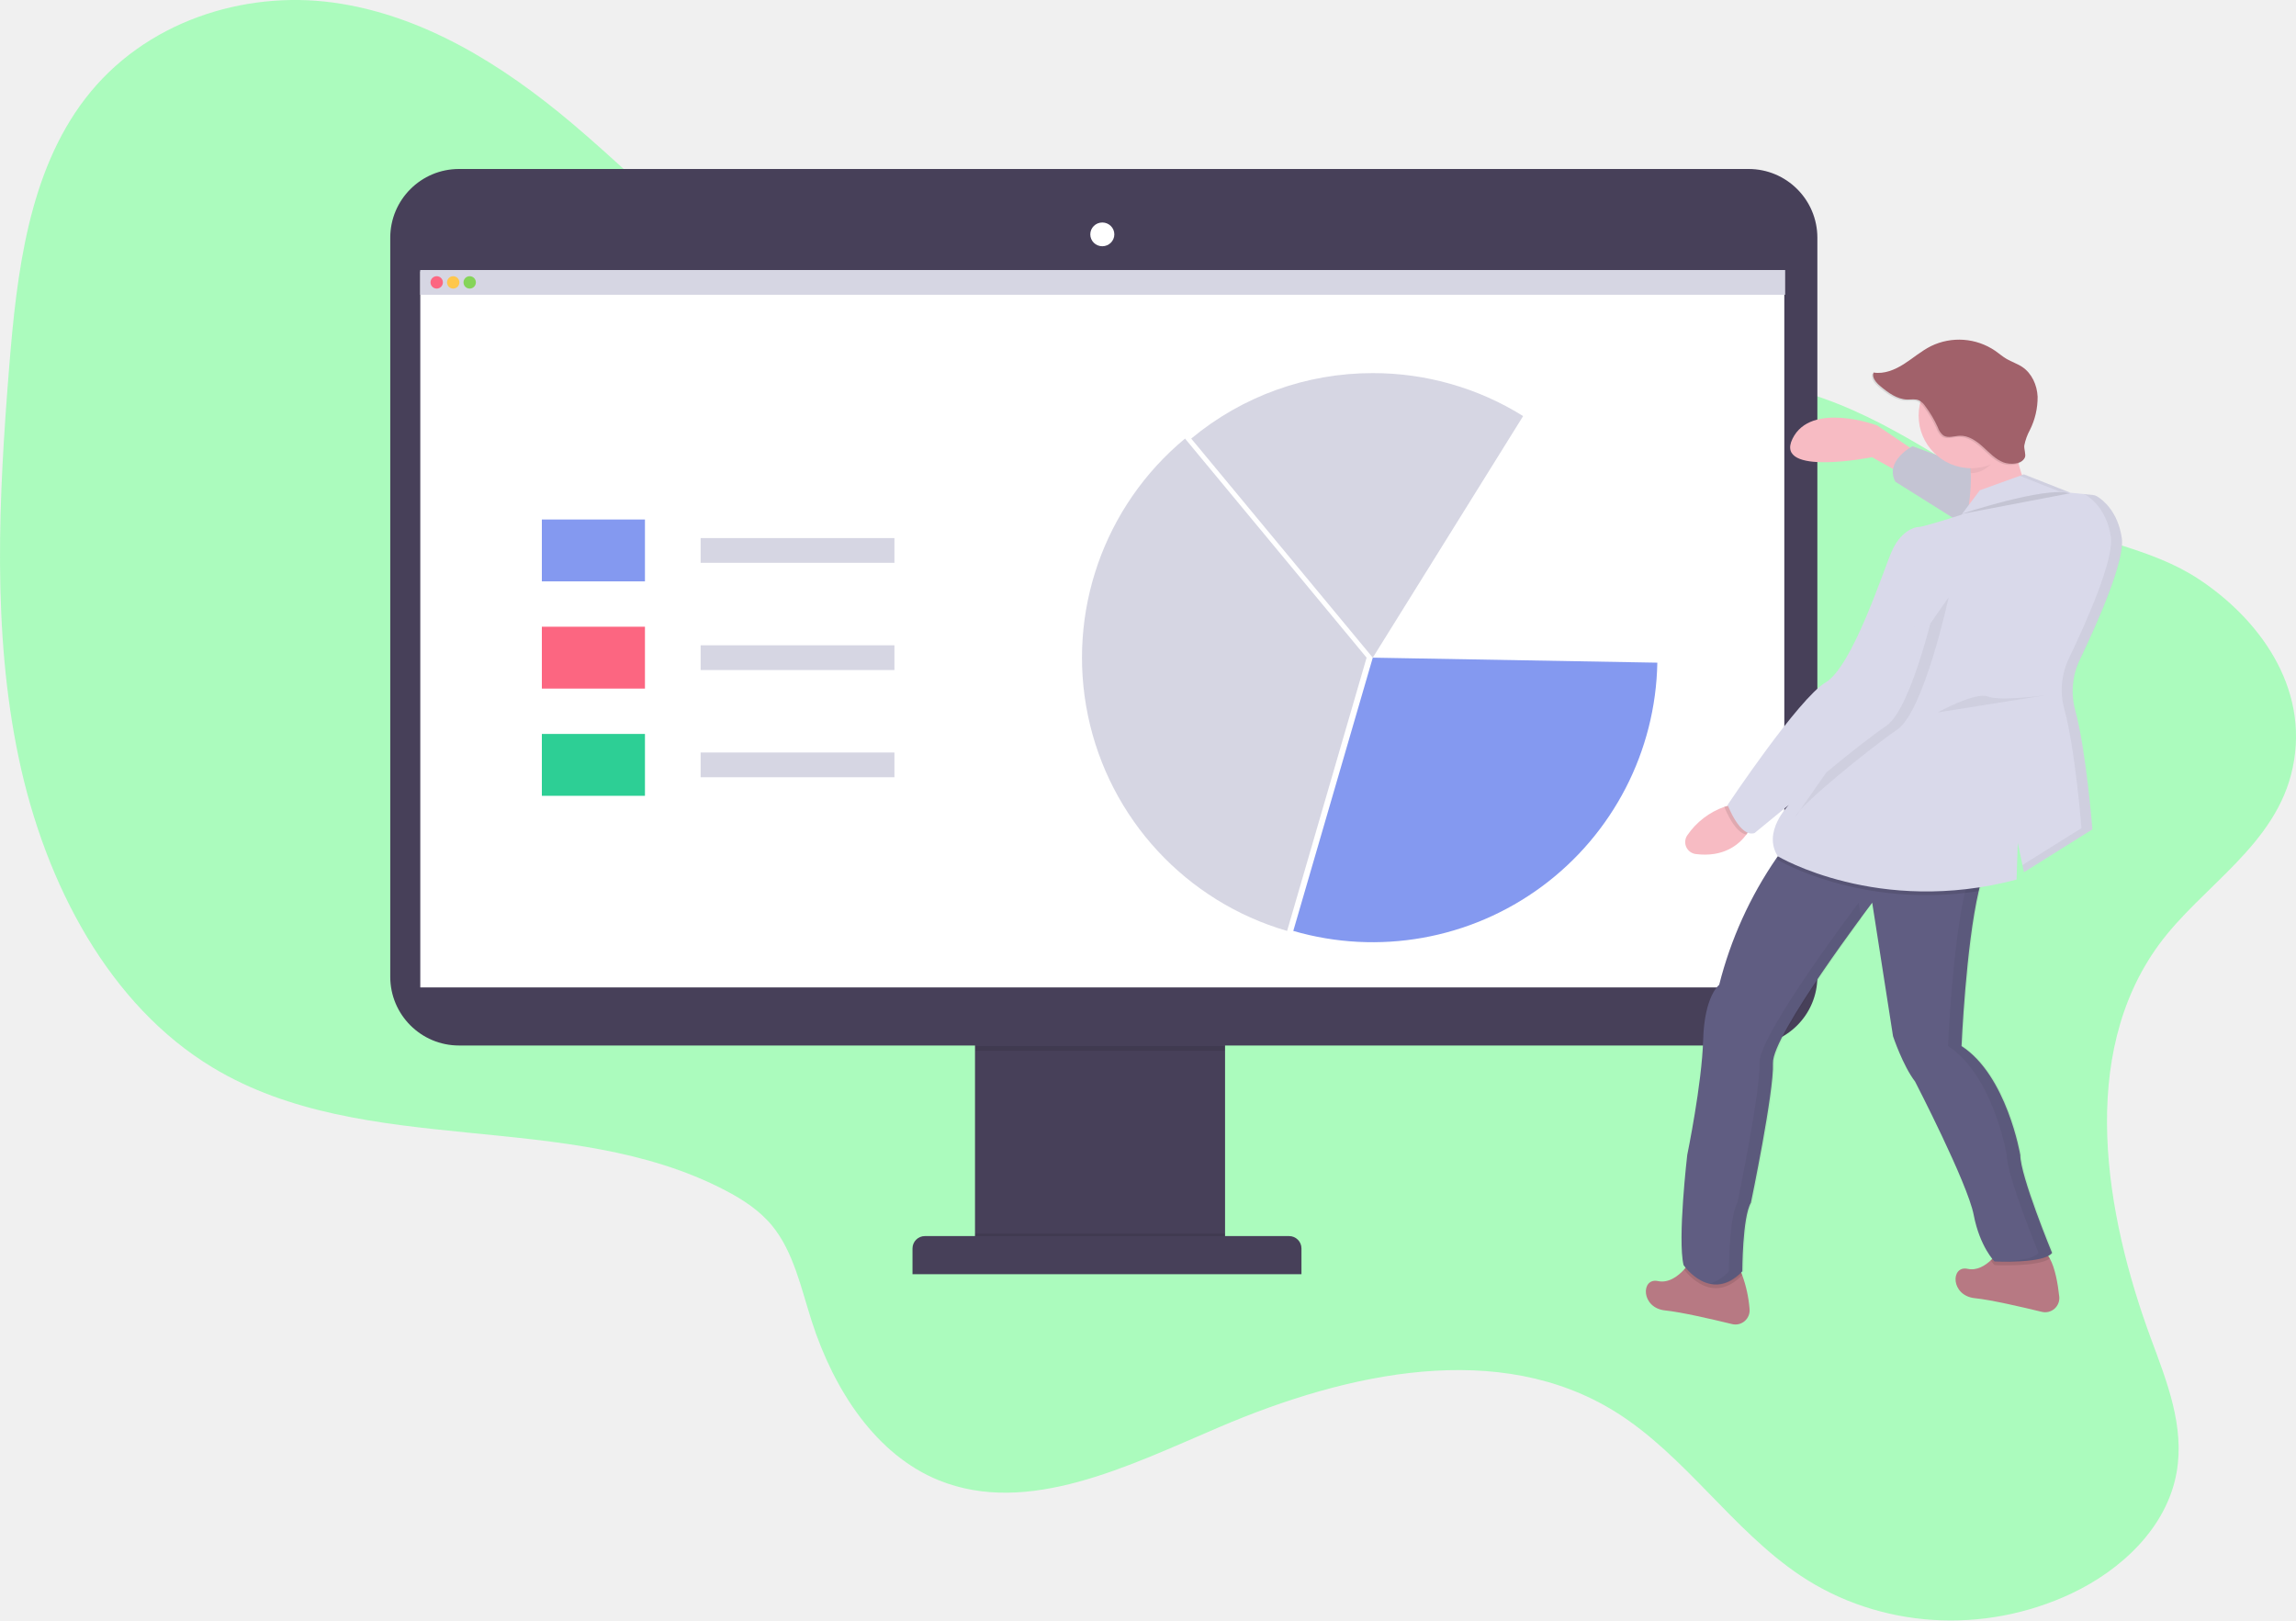
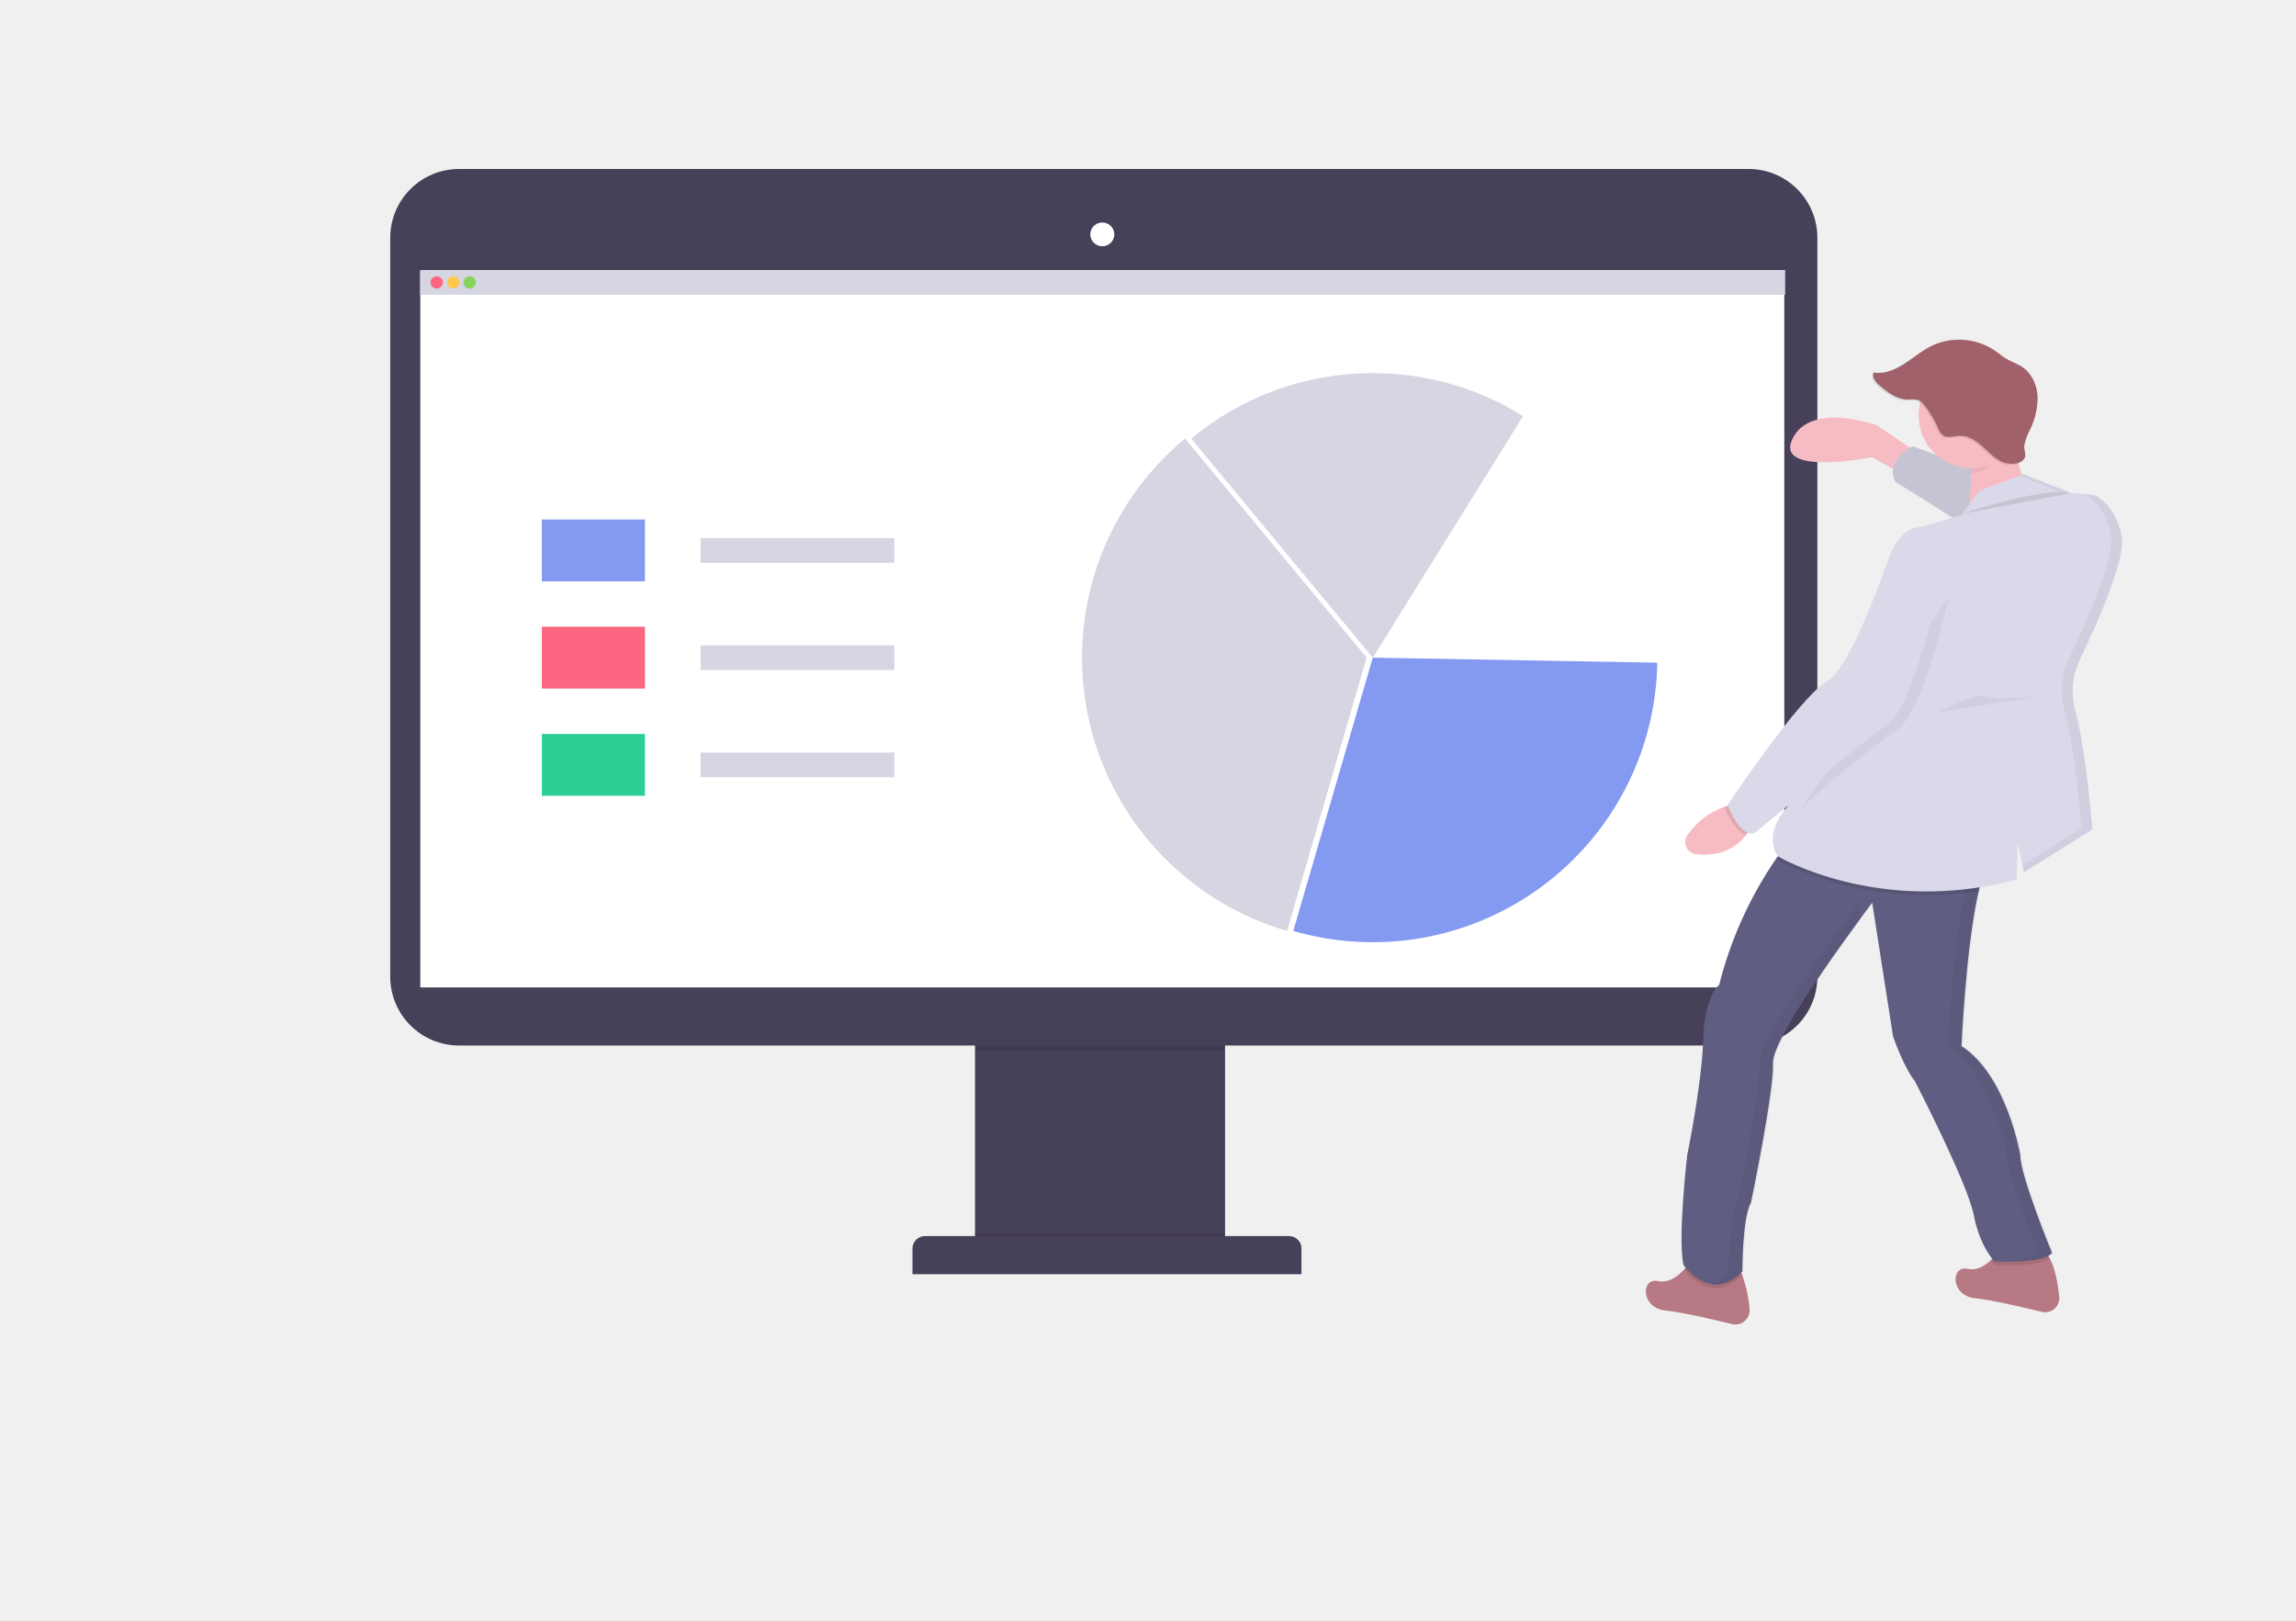
<svg xmlns="http://www.w3.org/2000/svg" width="838.731" height="591.955" viewBox="0 0 838.731 591.955">
  <g id="_4446" data-name="4446" transform="translate(0 -2.645)">
-     <path id="Path_26" data-name="Path 26" d="M831.8,402.187c-29.525,40.462-19.734,98.217-2.712,144.23,5.709,15.4,12.194,31.695,9.234,48.453-3.615,20.487-20.608,35.837-38.27,44.2-32.2,15.237-70.236,12.8-99.038-6.395-24.856-16.57-42.352-44.107-67.69-59.887-42.405-26.4-97.457-14.6-144.652,5.551-33.389,14.258-69.965,32.621-102.5,19.455-22.9-9.264-38.315-32.847-46.427-58.057-3.917-12.172-6.658-25.383-14.461-34.911-4.64-5.664-10.771-9.611-17.075-12.91C250.669,461.788,176.66,480.618,120.877,447c-37.66-22.7-61.1-66.756-70.838-113.07s-7.329-95.2-3.45-143.259c2.757-34.15,7.118-70.643,27.65-97.479,21.715-28.381,58.109-39.664,90.655-35.212s61.717,22.551,87.251,44.092c31.928,26.934,61.3,60.731,101.012,70.929,27.047,6.96,55.782,2.034,83.9-.143,47-3.63,93.834.55,140.382,5.272,44.559,4.519,89.427,9.566,131.629,24.381,29.864,10.485,53.538,30.3,81.655,43.844,18.325,8.828,38.488,10.876,55.737,22.28,21.285,14.047,40.522,38.933,34.278,68.8C874.839,365.822,847.467,380.713,831.8,402.187Z" transform="translate(-43.2 -54.397)" fill="#abfbbd" />
    <path id="Path_3" data-name="Path 3" d="M874.4,166.53,839,169.543S857.83,201.93,874.4,166.53Z" transform="translate(-239.603 -81.418)" fill="#2dcf95" />
    <path id="Path_4" data-name="Path 4" d="M803.6,140.53l28.034,22.453S795.312,177.437,803.6,140.53Z" transform="translate(-230.563 -75.002)" fill="#2dcf95" />
    <rect id="Rectangle_1" data-name="Rectangle 1" width="91.341" height="88.139" transform="translate(356.173 372.97)" fill="#474059" />
    <rect id="Rectangle_2" data-name="Rectangle 2" width="91.341" height="7.818" transform="translate(356.173 453.291)" opacity="0.1" />
    <path id="Path_28" data-name="Path 28" d="M447.079,603H580.132a4.519,4.519,0,0,1,4.519,4.519v9.4H442.56v-9.4A4.519,4.519,0,0,1,447.079,603Z" transform="translate(-109.224 -148.82)" fill="#474059" />
    <rect id="Rectangle_3" data-name="Rectangle 3" width="521.328" height="320.185" rx="25.12" transform="translate(142.558 64.376)" fill="#474059" />
    <rect id="Rectangle_4" data-name="Rectangle 4" width="498.28" height="261.571" transform="translate(153.532 101.772)" fill="#fff" />
    <ellipse id="Ellipse_3" data-name="Ellipse 3" cx="4.391" cy="4.338" rx="4.391" ry="4.338" transform="translate(398.285 83.922)" fill="#fff" />
    <rect id="Rectangle_5" data-name="Rectangle 5" width="91.054" height="1.717" transform="translate(356.369 384.78)" opacity="0.1" />
    <path id="Path_29" data-name="Path 29" d="M605.606,269.75A103.942,103.942,0,0,0,642.89,449.607l29.043-99.829Z" transform="translate(-172.712 -106.893)" fill="#d6d6e3" />
    <path id="Path_30" data-name="Path 30" d="M687.267,238a103.512,103.512,0,0,0-66.327,23.914l66.327,80.028,54.923-88.252A103.445,103.445,0,0,0,687.267,238Z" transform="translate(-185.786 -99.057)" fill="#d6d6e3" />
    <path id="Path_31" data-name="Path 31" d="M699.483,376,670.44,475.822A104,104,0,0,0,803.425,377.83Z" transform="translate(-198.003 -133.115)" fill="#8499f0" />
    <rect id="Rectangle_6" data-name="Rectangle 6" width="37.66" height="22.596" transform="translate(197.941 192.42)" fill="#8499f0" />
    <rect id="Rectangle_7" data-name="Rectangle 7" width="37.66" height="22.596" transform="translate(197.941 231.586)" fill="#fc6681" />
    <rect id="Rectangle_8" data-name="Rectangle 8" width="37.66" height="22.596" transform="translate(197.941 270.753)" fill="#2dcf95" />
    <rect id="Rectangle_9" data-name="Rectangle 9" width="70.801" height="9.038" transform="translate(255.937 199.199)" fill="#d6d6e3" />
    <rect id="Rectangle_10" data-name="Rectangle 10" width="70.801" height="9.038" transform="translate(255.937 238.365)" fill="#d6d6e3" />
    <rect id="Rectangle_11" data-name="Rectangle 11" width="70.801" height="9.038" transform="translate(255.937 277.532)" fill="#d6d6e3" />
    <rect id="Rectangle_12" data-name="Rectangle 12" width="498.619" height="9.038" transform="translate(153.502 101.283)" fill="#d6d6e3" />
    <circle id="Ellipse_4" data-name="Ellipse 4" cx="2.26" cy="2.26" r="2.26" transform="translate(157.268 103.542)" fill="#fc6681" />
    <circle id="Ellipse_5" data-name="Ellipse 5" cx="2.26" cy="2.26" r="2.26" transform="translate(163.294 103.542)" fill="#ffc74c" />
    <circle id="Ellipse_6" data-name="Ellipse 6" cx="2.26" cy="2.26" r="2.26" transform="translate(169.319 103.542)" fill="#85d459" />
    <path id="Path_45" data-name="Path 45" d="M958.352,272.7,943.145,262.41s-24.148-8.94-30.881,4.918,29.066,6.711,29.066,6.711l15.207,8.5Z" transform="translate(-257.477 -104.381)" fill="#f7bbc3" />
    <path id="Path_46" data-name="Path 46" d="M1023.13,685.61c-7.336-1.785-18.649-4.406-24.411-4.979-8.941-.9-8.941-12.051-2.681-10.733,3.4.753,6.4-1.175,8.436-3.073a19.74,19.74,0,0,0,1.777-1.9,5.167,5.167,0,0,1,2.892-1.77c3.352-.753,10.334-1.838,14.627.474a6.312,6.312,0,0,1,2.312,2.538c1.928,3.42,2.93,9.2,3.435,13.859a5.174,5.174,0,0,1-6.387,5.581Z" transform="translate(-277.273 -203.758)" fill="#b77983" />
    <path id="Path_47" data-name="Path 47" d="M872.93,691.55c-7.336-1.785-18.649-4.406-24.411-4.979-8.94-.9-8.94-12.051-2.681-10.733,4.1.881,7.622-2.079,9.573-4.218.234-.264.452-.512.64-.753a5.165,5.165,0,0,1,2.892-1.77c3.352-.753,10.334-1.838,14.627.474a7.991,7.991,0,0,1,3.066,4.09,47.3,47.3,0,0,1,2.681,12.307,5.175,5.175,0,0,1-6.387,5.581Z" transform="translate(-240.204 -205.224)" fill="#b77983" />
    <path id="Path_48" data-name="Path 48" d="M881.2,673.657c-10.68,11-19.832-.2-21.218-2.056.233-.264.452-.512.64-.753a5.167,5.167,0,0,1,2.892-1.77c3.351-.753,10.334-1.838,14.627.474A8.092,8.092,0,0,1,881.2,673.657Z" transform="translate(-244.781 -205.219)" opacity="0.1" />
    <path id="Path_49" data-name="Path 49" d="M1030.282,666.168c-4.625,3.163-20.2,2.38-20.2,2.38a15.328,15.328,0,0,1-1.4-1.732,19.721,19.721,0,0,0,1.777-1.9,5.167,5.167,0,0,1,2.892-1.77c3.352-.753,10.334-1.838,14.627.474A6.313,6.313,0,0,1,1030.282,666.168Z" transform="translate(-281.48 -203.756)" opacity="0.1" />
    <path id="Path_50" data-name="Path 50" d="M994.09,615.458c-3.133,4.022-21.014,3.133-21.014,3.133s-5.363-5.363-7.6-16.992-21.429-48.747-21.429-48.747c-4.474-5.815-8.052-16.57-8.052-16.57l-7.6-48.74s-36.7,48.31-36.259,58.607-8.052,50.977-8.052,50.977c-3.133,5.363-3.133,25.044-3.133,25.044-11.63,12.051-21.466-2.26-21.466-2.26-2.26-9.392,1.341-40.244,1.341-40.244s5.363-25.933,5.815-42.036,5.852-20.1,5.852-20.1a143.433,143.433,0,0,1,21-46.382,74.186,74.186,0,0,1,4.519-5.935l72.4,8.5a45.746,45.746,0,0,0-3.118,9.6c-4.708,20.231-6.274,56.588-6.274,56.588,16.57,10.733,21.466,39.8,21.466,39.8C982.461,587.289,994.09,615.458,994.09,615.458Z" transform="translate(-244.475 -155.132)" fill="#605d82" />
    <g id="Group_1" data-name="Group 1" transform="translate(624.561 310.07)" opacity="0.05">
      <path id="Path_51" data-name="Path 51" d="M927.74,500.848l-.927-5.958s-36.635,48.288-36.221,58.584-8.052,50.977-8.052,50.977c-3.133,5.363-3.133,25.044-3.133,25.044a15.343,15.343,0,0,1-7,4.519c3.525.926,7.8.249,12.368-4.519,0,0,0-19.674,3.133-25.044,0,0,8.5-40.673,8.052-50.977C895.609,545.437,918,514.082,927.74,500.848Z" transform="translate(-872.41 -472.527)" />
      <path id="Path_52" data-name="Path 52" d="M995.751,579.679s-4.919-29.066-21.466-39.8c0,0,1.567-36.349,6.274-56.588a45.747,45.747,0,0,1,3.118-9.6l-72.443-8.5-.474.572,67.554,7.924a45.724,45.724,0,0,0-3.118,9.6c-4.708,20.231-6.274,56.588-6.274,56.588,16.571,10.733,21.466,39.8,21.466,39.8,0,7.6,11.629,35.777,11.629,35.777-1.845,2.373-8.82,3.013-14.228,3.179,4.293.113,17.007.151,19.583-3.179C1007.35,615.456,995.751,587.286,995.751,579.679Z" transform="translate(-881.875 -465.2)" />
    </g>
    <path id="Path_53" data-name="Path 53" d="M884.983,454.4a16.191,16.191,0,0,1-2.116,3.706c-2.689,3.623-8.285,8.413-18.521,7.1a4.4,4.4,0,0,1-3.013-6.914,27.549,27.549,0,0,1,13.482-10.334,24.29,24.29,0,0,1,5.709-1.16Z" transform="translate(-244.913 -150.589)" fill="#f7bbc3" />
    <path id="Path_54" data-name="Path 54" d="M1004.262,286.563,968.4,273.45s-10.289,5.363-6.259,12.97l34.881,21.911Z" transform="translate(-269.764 -107.806)" fill="#d9d9ea" />
    <path id="Path_55" data-name="Path 55" d="M1004.262,286.563,968.4,273.45s-10.289,5.363-6.259,12.97l34.881,21.911Z" transform="translate(-269.764 -107.806)" opacity="0.1" />
    <path id="Path_56" data-name="Path 56" d="M1013.694,261.87s-.444,21.014,8.941,28.17-27.281,11.177-27.281,11.177,5.815-21.466,0-32.644S1013.694,261.87,1013.694,261.87Z" transform="translate(-277.968 -104.73)" fill="#f7bbc3" />
    <path id="Path_57" data-name="Path 57" d="M981.792,473.711a45.739,45.739,0,0,0-3.118,9.6c-43.249,6.606-73.347-11.388-73.347-11.388-.166-.256-.324-.52-.467-.753a74.154,74.154,0,0,1,4.519-5.935Z" transform="translate(-255.857 -155.137)" opacity="0.1" />
    <path id="Path_58" data-name="Path 58" d="M889.666,454.4a16.2,16.2,0,0,1-2.117,3.706c-4.143-.685-7.449-8.6-8.059-10.146a24.291,24.291,0,0,1,5.709-1.16Z" transform="translate(-249.596 -150.589)" opacity="0.1" />
    <path id="Path_59" data-name="Path 59" d="M989.33,287.1l-16.1,5.815-6.711,8.94s-13.859,4.474-15.651,4.474-6.711,1.785-9.837,8.94-14.311,42.036-24.148,47.851-35.777,44.717-35.777,44.717,4.474,12.051,9.837,10.289l12.526-10.289s-9.837,9.837-4.022,18.785c0,0,36.666,21.911,87.2,8.5l.445-13.414,2.26,10.733,24.991-15.659s-2.26-28.863-6.281-43.558a26.542,26.542,0,0,1,1.725-18.506c6.493-13.558,16.51-36.154,15.29-44.371-1.439-9.709-6.929-13.927-9.038-15.207a3.767,3.767,0,0,0-1.574-.52l-8.142-.813Z" transform="translate(-249.996 -111.175)" fill="#d9d9ea" />
    <path id="Path_60" data-name="Path 60" d="M969.963,346.76s-8.948,41.607-18.785,48.3-36.222,28.17-37.118,31.747" transform="translate(-258.128 -125.899)" opacity="0.05" />
    <path id="Path_61" data-name="Path 61" d="M964.615,345s-8.941,41.577-18.777,48.28-36.222,28.17-37.118,31.747" transform="translate(-256.81 -125.465)" fill="#d9d9ea" />
    <path id="Path_62" data-name="Path 62" d="M994.21,303.753s30.881-10.289,39.8-7.6" transform="translate(-277.909 -113.299)" opacity="0.1" />
    <g id="Group_2" data-name="Group 2" transform="translate(737.828 175.925)" opacity="0.05">
      <path id="Path_63" data-name="Path 63" d="M1045.109,357.074c6.493-13.558,16.51-36.154,15.29-44.371-1.439-9.709-6.93-13.927-9.039-15.207a3.763,3.763,0,0,0-1.574-.52l-3.48-.347a3.672,3.672,0,0,1,1.032.422c2.094,1.281,7.585,5.491,9.039,15.207,1.22,8.24-8.8,30.836-15.29,44.371a26.544,26.544,0,0,0-1.725,18.506c4.037,14.687,6.281,43.558,6.281,43.558l-21.564,13.475.55,2.621,25-15.659s-2.26-28.863-6.282-43.558a26.542,26.542,0,0,1,1.763-18.5Z" transform="translate(-1023.109 -289.452)" />
      <path id="Path_64" data-name="Path 64" d="M994.067,239.829l3.871.392L981.1,233.57l-1.506.542Z" transform="translate(-979.59 -233.57)" />
    </g>
    <path id="Path_65" data-name="Path 65" d="M982.93,400.519s13.859-7.6,18.333-5.815,21.014-.444,21.014-.444" transform="translate(-275.125 -137.622)" opacity="0.05" />
    <path id="Path_66" data-name="Path 66" d="M1012.2,268.052c-.512-4.519,1.567-3.766,1.567-3.766s-24.163-4.5-18.363,6.673a25.757,25.757,0,0,1,2.486,9.837h.226C1004.821,280.8,1008.737,273.294,1012.2,268.052Z" transform="translate(-277.982 -105.323)" opacity="0.05" />
    <circle id="Ellipse_7" data-name="Ellipse 7" cx="19.229" cy="19.229" r="19.229" transform="translate(700.876 135.23)" fill="#f7bbc3" />
    <path id="Path_67" data-name="Path 67" d="M1008.345,255.342a26.6,26.6,0,0,0,2.809-12.179c-.2-4.2-2.094-8.466-5.581-10.816-1.808-1.213-3.932-1.868-5.8-2.975-1.461-.866-2.749-1.988-4.143-2.96a23.44,23.44,0,0,0-23.409-1.7c-3.533,1.77-6.538,4.406-9.867,6.53s-7.253,3.766-11.155,3.126c-.67,1.86.972,3.7,2.493,4.971,2.877,2.41,6.139,4.82,9.89,4.9,1.454,0,3.013-.279,4.3.331a6.176,6.176,0,0,1,2.2,2.041,39.966,39.966,0,0,1,4.557,7.735,6.526,6.526,0,0,0,2.041,3.013c1.725,1.107,3.969.188,6.026.105,3.186-.121,6.026,1.883,8.406,4.022s4.6,4.595,7.577,5.724c2.26.844,6.666.813,7.8-1.838.429-1-.392-3.148-.226-4.369A19.629,19.629,0,0,1,1008.345,255.342Z" transform="translate(-267.256 -95.197)" opacity="0.1" />
    <path id="Path_68" data-name="Path 68" d="M1008.935,254.752a26.6,26.6,0,0,0,2.809-12.179c-.2-4.2-2.094-8.466-5.581-10.816-1.808-1.213-3.932-1.868-5.8-2.975-1.461-.866-2.749-1.988-4.143-2.96a23.439,23.439,0,0,0-23.409-1.7c-3.533,1.77-6.538,4.406-9.867,6.53s-7.253,3.766-11.155,3.126c-.671,1.86.971,3.7,2.493,4.971,2.877,2.41,6.139,4.82,9.89,4.9,1.454,0,3.013-.279,4.3.331a6.177,6.177,0,0,1,2.2,2.041,39.972,39.972,0,0,1,4.587,7.728,6.525,6.525,0,0,0,2.041,3.013c1.725,1.107,3.969.188,6.026.105,3.186-.12,6.026,1.883,8.406,4.022s4.6,4.594,7.577,5.724c2.26.844,6.666.813,7.8-1.838.429-1-.392-3.148-.226-4.369A19.764,19.764,0,0,1,1008.935,254.752Z" transform="translate(-267.402 -95.051)" fill="#a1616a" />
  </g>
</svg>
